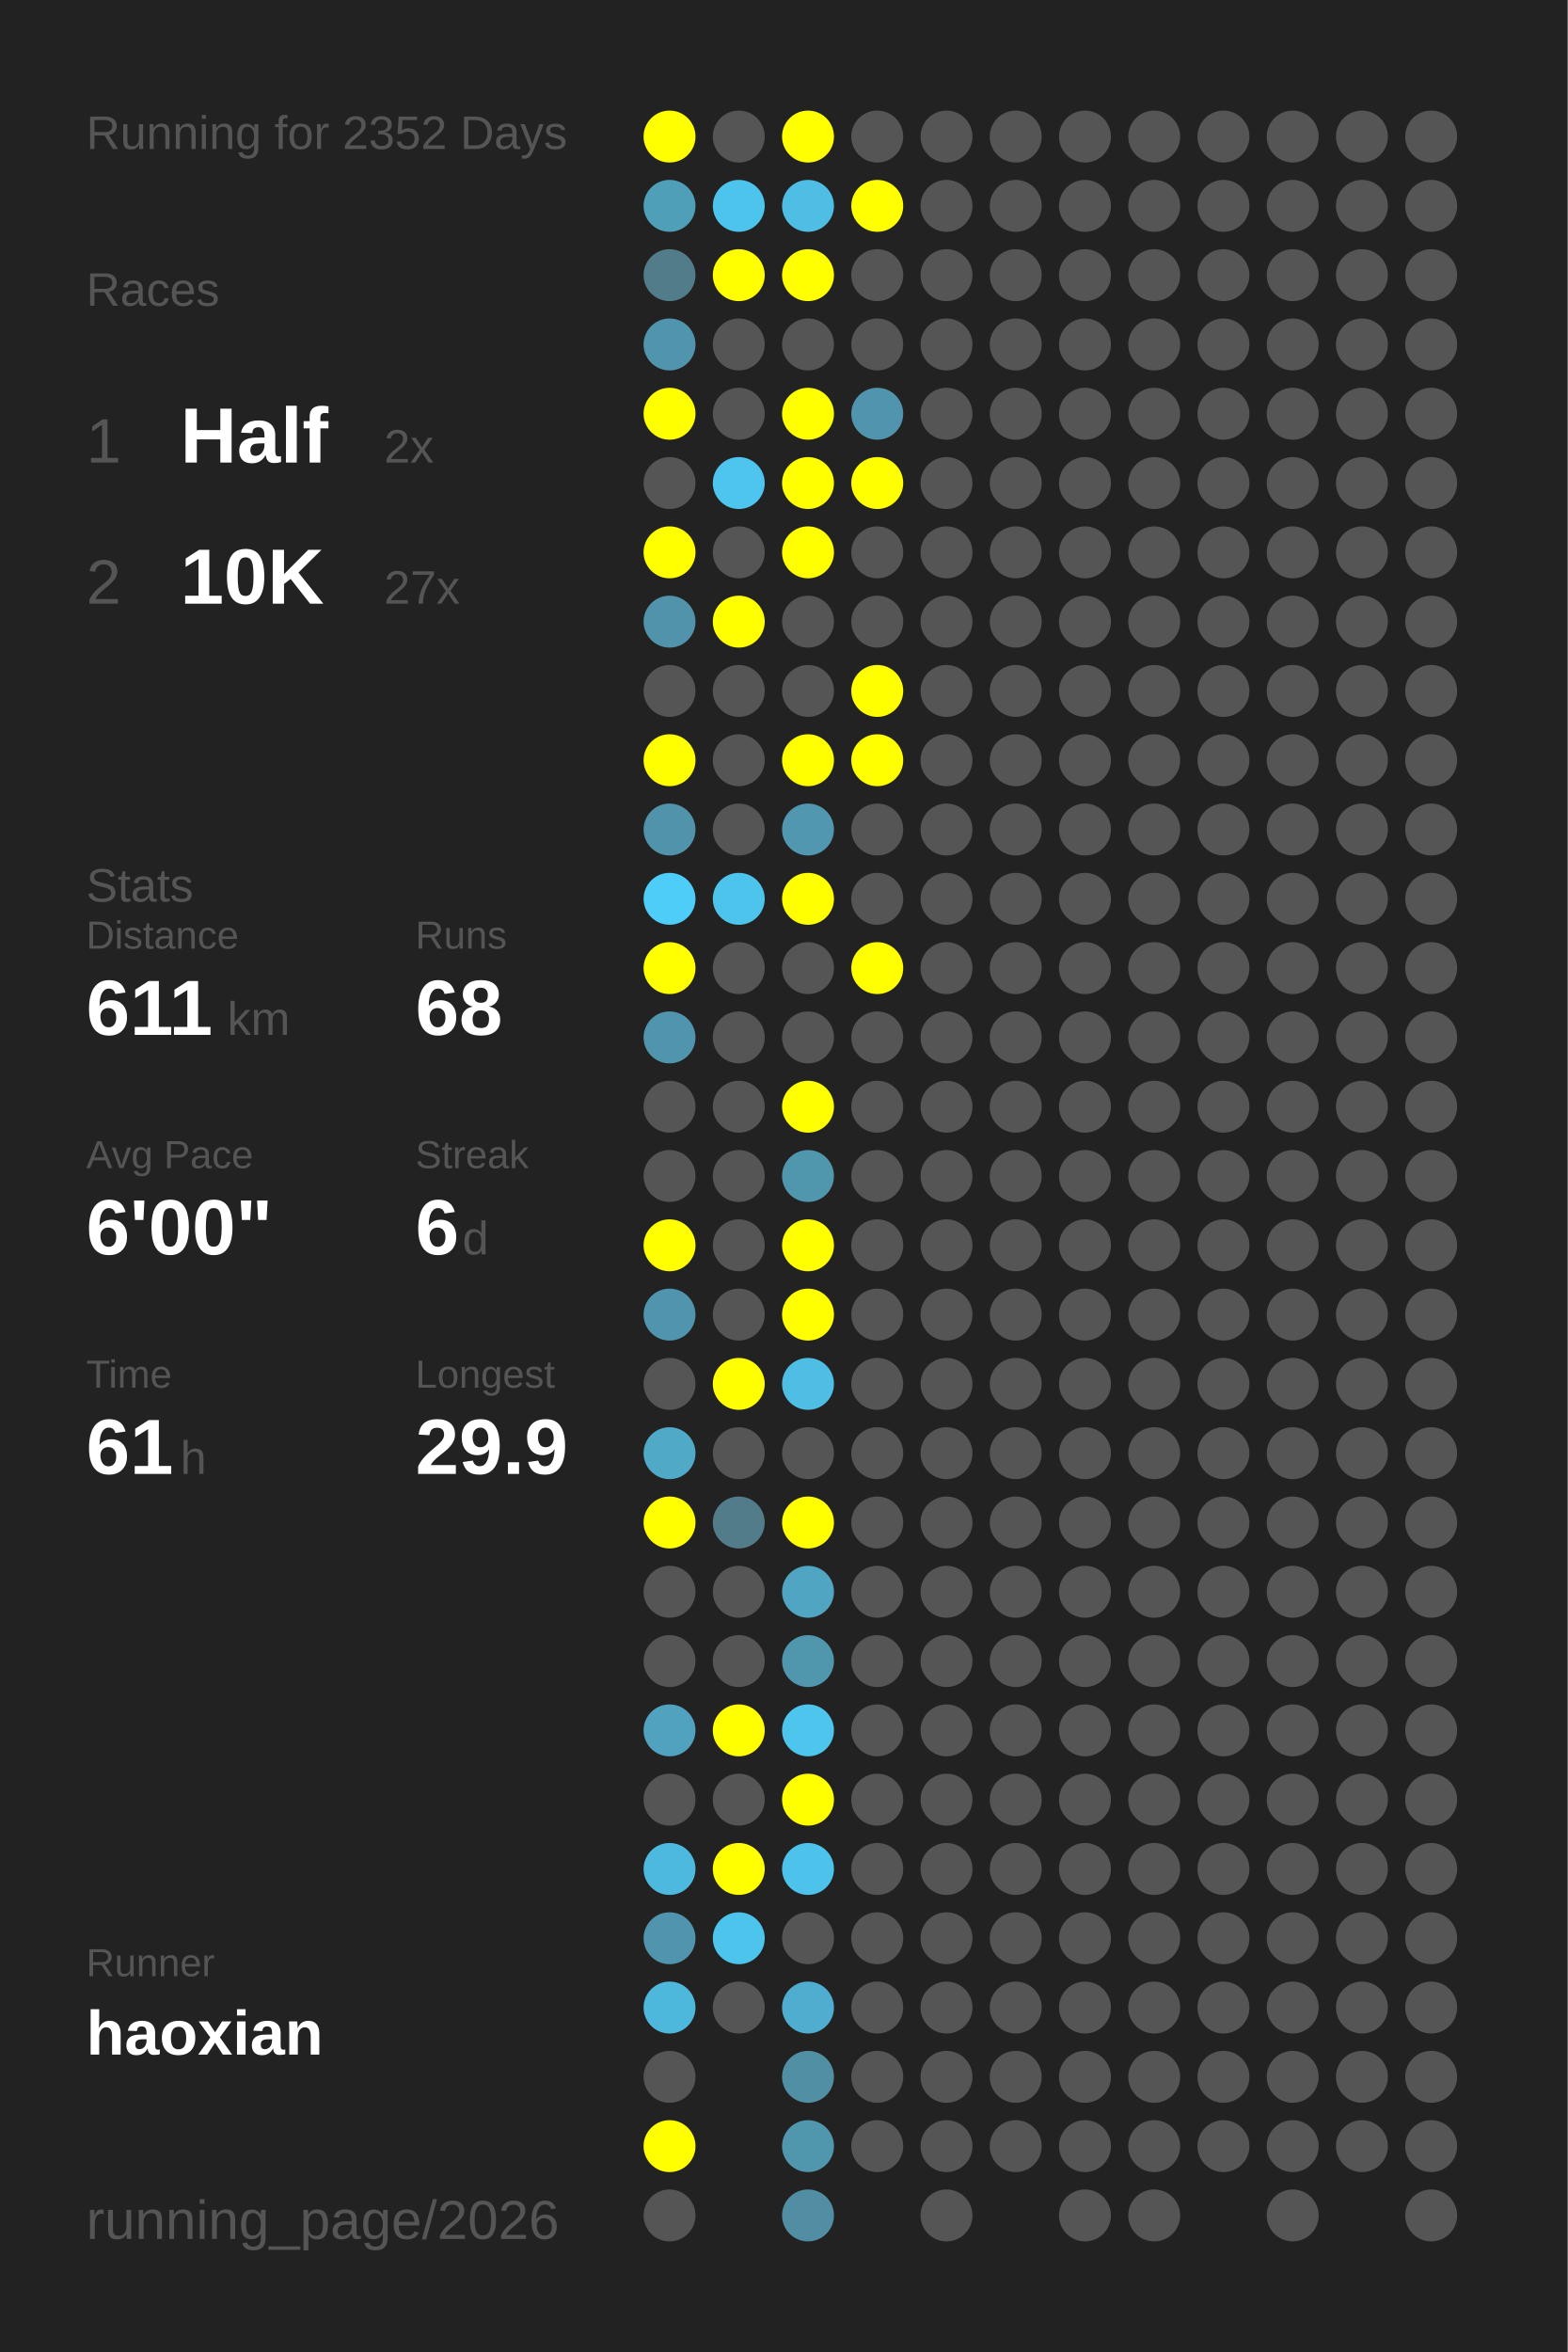
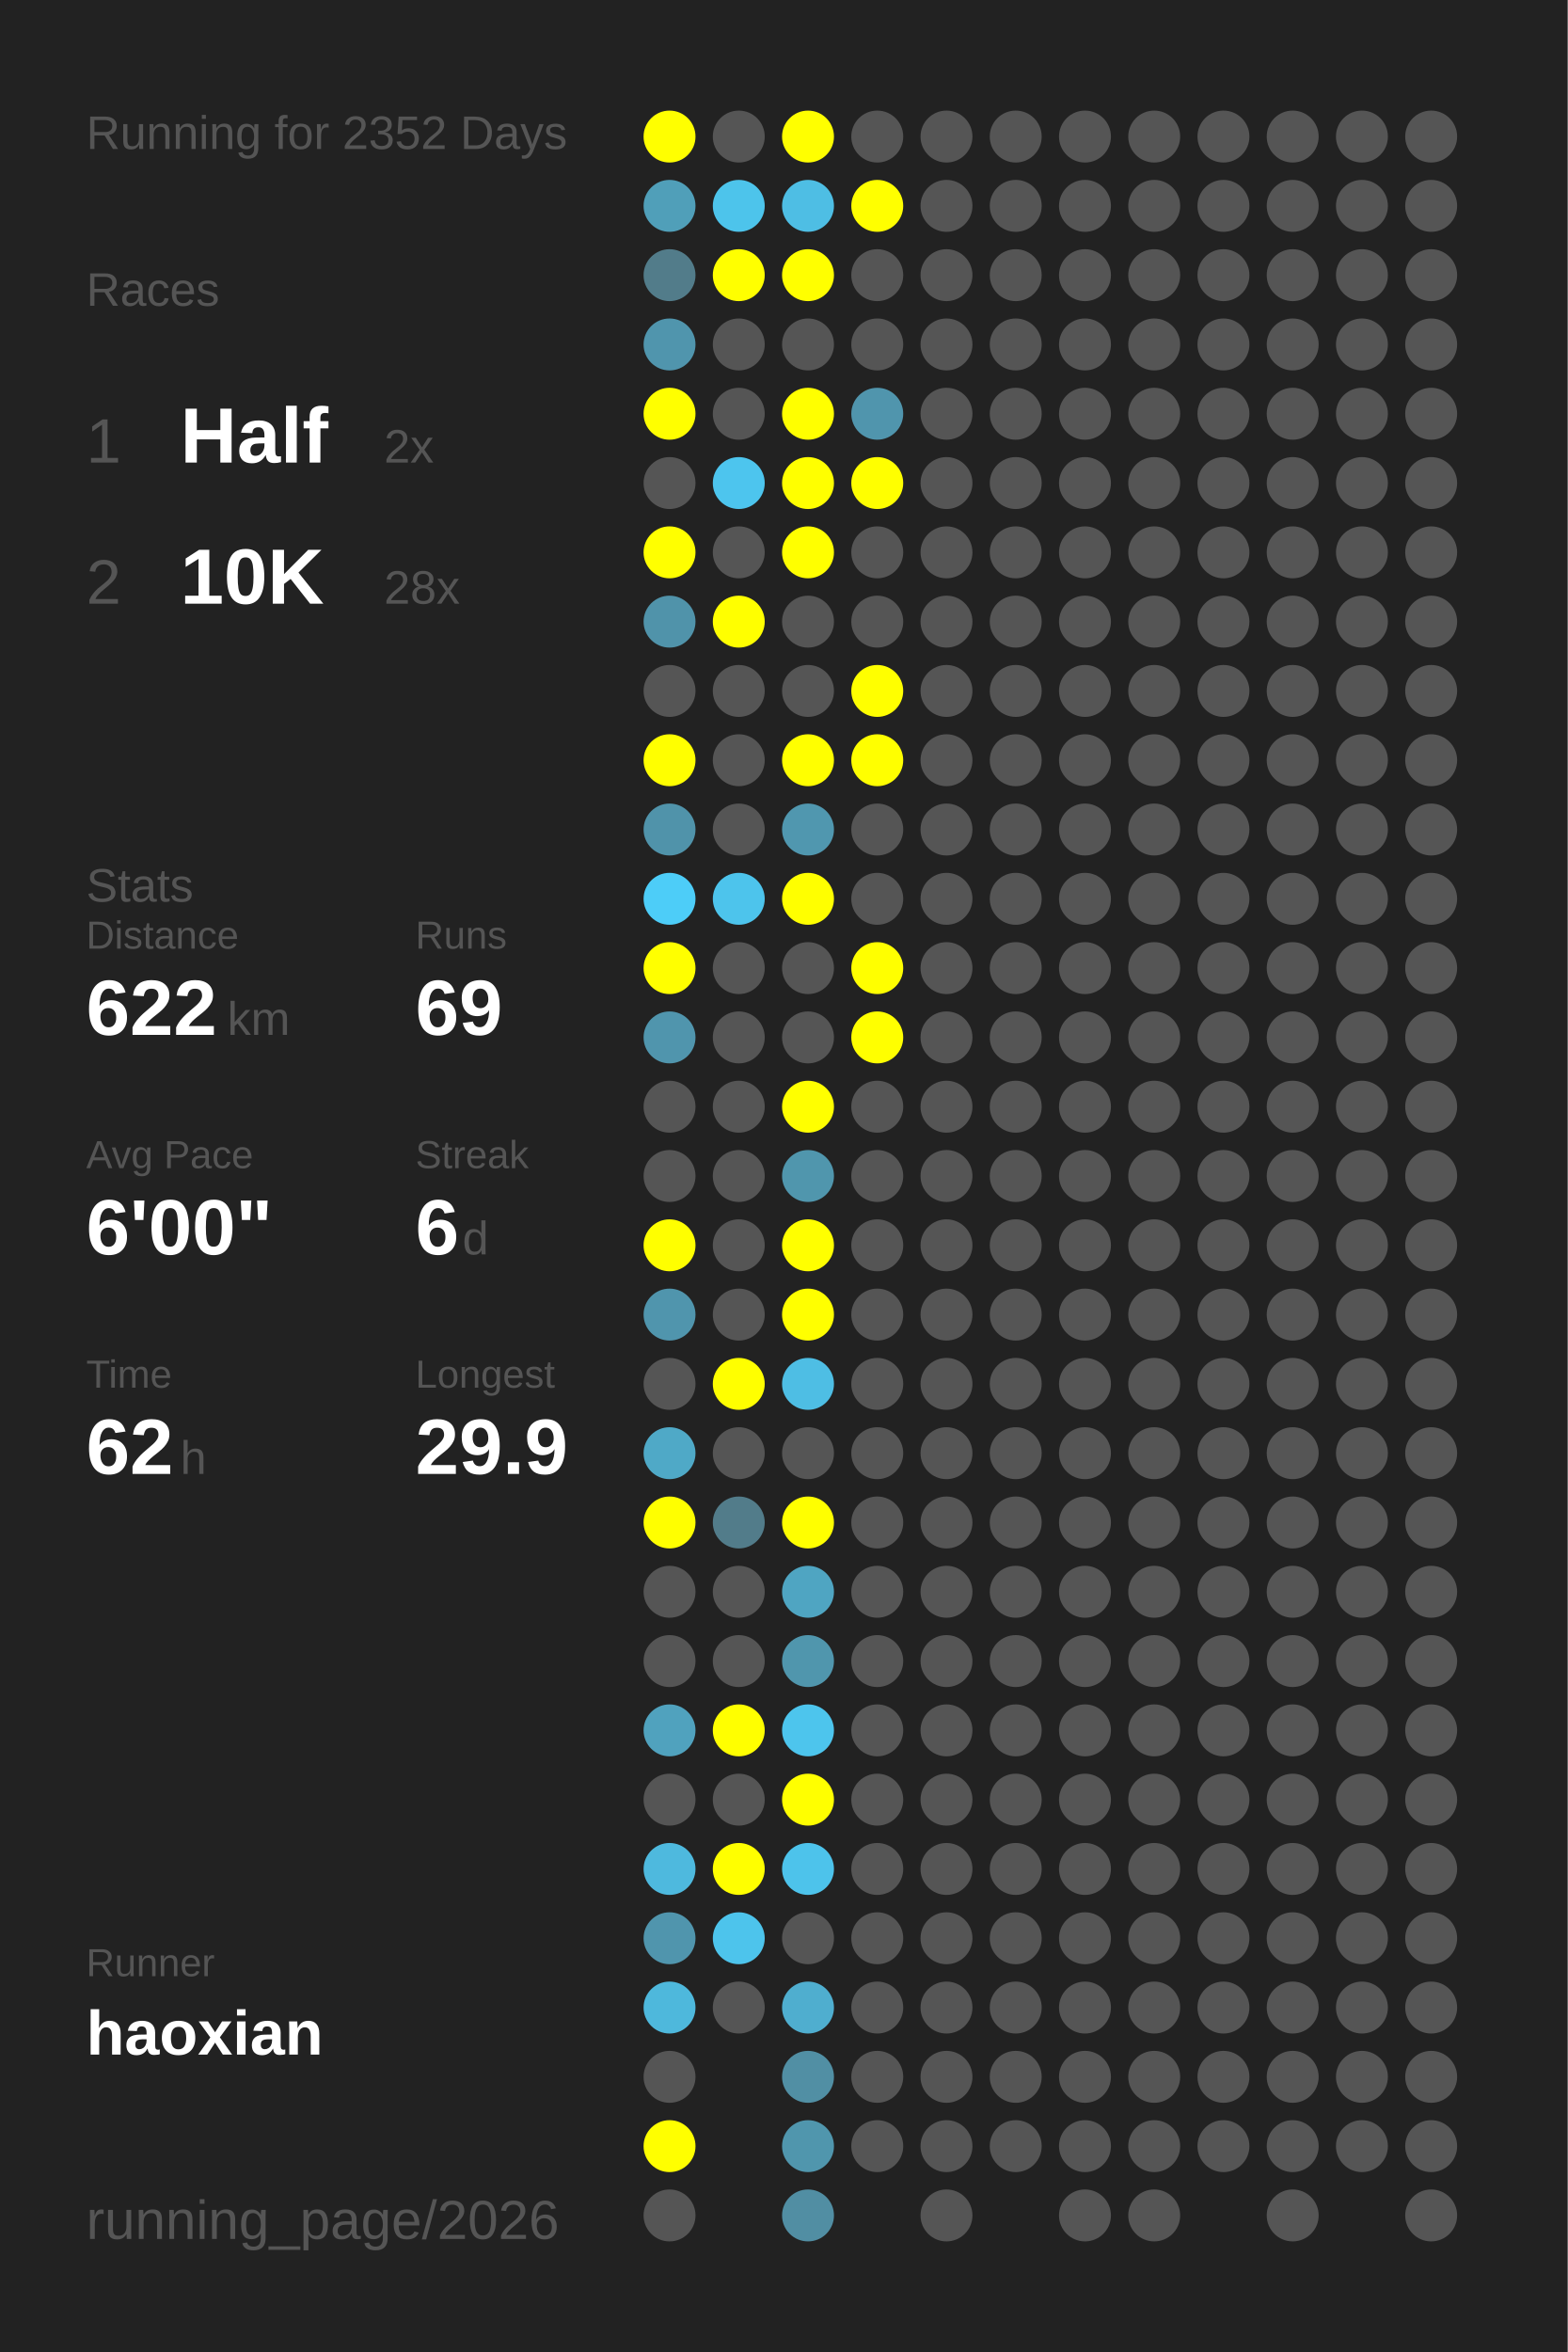
<svg xmlns="http://www.w3.org/2000/svg" baseProfile="full" height="300mm" version="1.1" viewBox="0,0,200,300" width="200mm">
  <defs />
  <rect fill="#222222" height="300" width="200" x="0" y="0" />
  <text fill="#555555" style="font-size:6px; font-family:Arial;" x="11" y="19">Running for 2352 Days</text>
  <text fill="#555555" style="font-size:6px; font-family:Arial;" x="11" y="39">Races</text>
  <text fill="#555555" style="font-size:8px; font-family:Arial;" x="11" y="59">1</text>
  <text fill="#FFFFFF" style="font-size:10px; font-family:Arial; font-weight:bold;" x="23" y="59">Half</text>
  <text fill="#555555" style="font-size:6px; font-family:Arial;" x="49" y="59">2x</text>
  <text fill="#555555" style="font-size:8px; font-family:Arial;" x="11" y="77">2</text>
  <text fill="#FFFFFF" style="font-size:10px; font-family:Arial; font-weight:bold;" x="23" y="77">10K</text>
-   <text fill="#555555" style="font-size:6px; font-family:Arial;" x="49" y="77">27x</text>
+   <text fill="#555555" style="font-size:6px; font-family:Arial;" x="49" y="77">28x</text>
  <text fill="#555555" style="font-size:6px; font-family:Arial;" x="11" y="115">Stats</text>
  <text fill="#555555" style="font-size:5px; font-family:Arial;" x="11" y="121">Distance</text>
-   <text fill="#FFFFFF" style="font-size:10px; font-family:Arial; font-weight:bold;" x="11" y="132">611</text>
+   <text fill="#FFFFFF" style="font-size:10px; font-family:Arial; font-weight:bold;" x="11" y="132">622</text>
  <text fill="#555555" style="font-size:6px; font-family:Arial;" x="29" y="132">km</text>
  <text fill="#555555" style="font-size:5px; font-family:Arial;" x="53" y="121">Runs</text>
-   <text fill="#FFFFFF" style="font-size:10px; font-family:Arial; font-weight:bold;" x="53" y="132">68</text>
+   <text fill="#FFFFFF" style="font-size:10px; font-family:Arial; font-weight:bold;" x="53" y="132">69</text>
  <text fill="#555555" style="font-size:5px; font-family:Arial;" x="11" y="149">Avg Pace</text>
  <text fill="#FFFFFF" style="font-size:10px; font-family:Arial; font-weight:bold;" x="11" y="160">6'00"</text>
  <text fill="#555555" style="font-size:5px; font-family:Arial;" x="53" y="149">Streak</text>
  <text fill="#FFFFFF" style="font-size:10px; font-family:Arial; font-weight:bold;" x="53" y="160">6</text>
  <text fill="#555555" style="font-size:6px; font-family:Arial;" x="59" y="160">d</text>
  <text fill="#555555" style="font-size:5px; font-family:Arial;" x="11" y="177">Time</text>
-   <text fill="#FFFFFF" style="font-size:10px; font-family:Arial; font-weight:bold;" x="11" y="188">61</text>
+   <text fill="#FFFFFF" style="font-size:10px; font-family:Arial; font-weight:bold;" x="11" y="188">62</text>
  <text fill="#555555" style="font-size:6px; font-family:Arial;" x="23" y="188">h</text>
  <text fill="#555555" style="font-size:5px; font-family:Arial;" x="53" y="177">Longest</text>
  <text fill="#FFFFFF" style="font-size:10px; font-family:Arial; font-weight:bold;" x="53" y="188">29.9</text>
  <text fill="#555555" style="font-size:5px; font-family:Arial;" x="11" y="252.065">Runner</text>
  <text fill="#FFFFFF" style="font-size:8px; font-family:Arial; font-weight:bold;" x="11" y="262.065">haoxian</text>
  <text fill="#555555" style="font-size:7px; font-family:Arial;" x="11" y="285.581">running_page/2026</text>
  <circle cx="85.417" cy="17.419" fill="#FFFF00" r="3.312" />
  <circle cx="85.417" cy="26.258" fill="#509fb9" r="3.312" />
  <circle cx="85.417" cy="35.097" fill="#527c8a" r="3.312" />
  <circle cx="85.417" cy="43.935" fill="#5095ad" r="3.312" />
  <circle cx="85.417" cy="52.774" fill="#FFFF00" r="3.312" />
  <circle cx="85.417" cy="61.613" fill="#555555" r="3.312" />
  <circle cx="85.417" cy="70.452" fill="#FFFF00" r="3.312" />
  <circle cx="85.417" cy="79.29" fill="#5093aa" r="3.312" />
  <circle cx="85.417" cy="88.129" fill="#555555" r="3.312" />
  <circle cx="85.417" cy="96.968" fill="#FFFF00" r="3.312" />
  <circle cx="85.417" cy="105.806" fill="#5093aa" r="3.312" />
  <circle cx="85.417" cy="114.645" fill="#4dcdf8" r="3.312" />
  <circle cx="85.417" cy="123.484" fill="#FFFF00" r="3.312" />
  <circle cx="85.417" cy="132.323" fill="#5095ad" r="3.312" />
  <circle cx="85.417" cy="141.161" fill="#555555" r="3.312" />
  <circle cx="85.417" cy="150" fill="#555555" r="3.312" />
  <circle cx="85.417" cy="158.839" fill="#FFFF00" r="3.312" />
  <circle cx="85.417" cy="167.677" fill="#5095ad" r="3.312" />
  <circle cx="85.417" cy="176.516" fill="#555555" r="3.312" />
  <circle cx="85.417" cy="185.355" fill="#4fa9c7" r="3.312" />
  <circle cx="85.417" cy="194.194" fill="#FFFF00" r="3.312" />
  <circle cx="85.417" cy="203.032" fill="#555555" r="3.312" />
  <circle cx="85.417" cy="211.871" fill="#555555" r="3.312" />
  <circle cx="85.417" cy="220.71" fill="#50a2be" r="3.312" />
  <circle cx="85.417" cy="229.548" fill="#555555" r="3.312" />
  <circle cx="85.417" cy="238.387" fill="#4eb9de" r="3.312" />
  <circle cx="85.417" cy="247.226" fill="#5095ad" r="3.312" />
  <circle cx="85.417" cy="256.065" fill="#4eb8dc" r="3.312" />
  <circle cx="85.417" cy="264.903" fill="#555555" r="3.312" />
  <circle cx="85.417" cy="273.742" fill="#FFFF00" r="3.312" />
  <circle cx="85.417" cy="282.581" fill="#555555" r="3.312" />
  <circle cx="94.25" cy="17.419" fill="#555555" r="3.312" />
  <circle cx="94.25" cy="26.258" fill="#4dc4eb" r="3.312" />
  <circle cx="94.25" cy="35.097" fill="#FFFF00" r="3.312" />
  <circle cx="94.25" cy="43.935" fill="#555555" r="3.312" />
  <circle cx="94.25" cy="52.774" fill="#555555" r="3.312" />
  <circle cx="94.25" cy="61.613" fill="#4dc5ee" r="3.312" />
  <circle cx="94.25" cy="70.452" fill="#555555" r="3.312" />
  <circle cx="94.25" cy="79.29" fill="#FFFF00" r="3.312" />
  <circle cx="94.25" cy="88.129" fill="#555555" r="3.312" />
  <circle cx="94.25" cy="96.968" fill="#555555" r="3.312" />
  <circle cx="94.25" cy="105.806" fill="#555555" r="3.312" />
  <circle cx="94.25" cy="114.645" fill="#4dc4ec" r="3.312" />
  <circle cx="94.25" cy="123.484" fill="#555555" r="3.312" />
  <circle cx="94.25" cy="132.323" fill="#555555" r="3.312" />
  <circle cx="94.25" cy="141.161" fill="#555555" r="3.312" />
  <circle cx="94.25" cy="150" fill="#555555" r="3.312" />
  <circle cx="94.25" cy="158.839" fill="#555555" r="3.312" />
  <circle cx="94.25" cy="167.677" fill="#555555" r="3.312" />
  <circle cx="94.25" cy="176.516" fill="#FFFF00" r="3.312" />
  <circle cx="94.25" cy="185.355" fill="#555555" r="3.312" />
  <circle cx="94.25" cy="194.194" fill="#527c8a" r="3.312" />
  <circle cx="94.25" cy="203.032" fill="#555555" r="3.312" />
  <circle cx="94.25" cy="211.871" fill="#555555" r="3.312" />
  <circle cx="94.25" cy="220.71" fill="#FFFF00" r="3.312" />
  <circle cx="94.25" cy="229.548" fill="#555555" r="3.312" />
  <circle cx="94.25" cy="238.387" fill="#FFFF00" r="3.312" />
  <circle cx="94.25" cy="247.226" fill="#4dc4ec" r="3.312" />
  <circle cx="94.25" cy="256.065" fill="#555555" r="3.312" />
  <circle cx="103.083" cy="17.419" fill="#FFFF00" r="3.312" />
  <circle cx="103.083" cy="26.258" fill="#4ebee4" r="3.312" />
  <circle cx="103.083" cy="35.097" fill="#FFFF00" r="3.312" />
  <circle cx="103.083" cy="43.935" fill="#555555" r="3.312" />
  <circle cx="103.083" cy="52.774" fill="#FFFF00" r="3.312" />
  <circle cx="103.083" cy="61.613" fill="#FFFF00" r="3.312" />
  <circle cx="103.083" cy="70.452" fill="#FFFF00" r="3.312" />
  <circle cx="103.083" cy="79.29" fill="#555555" r="3.312" />
  <circle cx="103.083" cy="88.129" fill="#555555" r="3.312" />
  <circle cx="103.083" cy="96.968" fill="#FFFF00" r="3.312" />
  <circle cx="103.083" cy="105.806" fill="#5097af" r="3.312" />
  <circle cx="103.083" cy="114.645" fill="#FFFF00" r="3.312" />
  <circle cx="103.083" cy="123.484" fill="#555555" r="3.312" />
  <circle cx="103.083" cy="132.323" fill="#555555" r="3.312" />
  <circle cx="103.083" cy="141.161" fill="#FFFF00" r="3.312" />
  <circle cx="103.083" cy="150" fill="#5096ad" r="3.312" />
  <circle cx="103.083" cy="158.839" fill="#FFFF00" r="3.312" />
  <circle cx="103.083" cy="167.677" fill="#FFFF00" r="3.312" />
  <circle cx="103.083" cy="176.516" fill="#4ebee4" r="3.312" />
  <circle cx="103.083" cy="185.355" fill="#555555" r="3.312" />
  <circle cx="103.083" cy="194.194" fill="#FFFF00" r="3.312" />
  <circle cx="103.083" cy="203.032" fill="#4fa5c2" r="3.312" />
  <circle cx="103.083" cy="211.871" fill="#5096ad" r="3.312" />
  <circle cx="103.083" cy="220.71" fill="#4dc5ed" r="3.312" />
  <circle cx="103.083" cy="229.548" fill="#FFFF00" r="3.312" />
  <circle cx="103.083" cy="238.387" fill="#4dc3eb" r="3.312" />
  <circle cx="103.083" cy="247.226" fill="#555555" r="3.312" />
  <circle cx="103.083" cy="256.065" fill="#4faecf" r="3.312" />
  <circle cx="103.083" cy="264.903" fill="#518fa4" r="3.312" />
  <circle cx="103.083" cy="273.742" fill="#5096ad" r="3.312" />
  <circle cx="103.083" cy="282.581" fill="#518ea3" r="3.312" />
  <circle cx="111.917" cy="17.419" fill="#555555" r="3.312" />
  <circle cx="111.917" cy="26.258" fill="#FFFF00" r="3.312" />
  <circle cx="111.917" cy="35.097" fill="#555555" r="3.312" />
  <circle cx="111.917" cy="43.935" fill="#555555" r="3.312" />
  <circle cx="111.917" cy="52.774" fill="#5095ad" r="3.312" />
  <circle cx="111.917" cy="61.613" fill="#FFFF00" r="3.312" />
  <circle cx="111.917" cy="70.452" fill="#555555" r="3.312" />
  <circle cx="111.917" cy="79.29" fill="#555555" r="3.312" />
  <circle cx="111.917" cy="88.129" fill="#FFFF00" r="3.312" />
  <circle cx="111.917" cy="96.968" fill="#FFFF00" r="3.312" />
  <circle cx="111.917" cy="105.806" fill="#555555" r="3.312" />
  <circle cx="111.917" cy="114.645" fill="#555555" r="3.312" />
  <circle cx="111.917" cy="123.484" fill="#FFFF00" r="3.312" />
-   <circle cx="111.917" cy="132.323" fill="#555555" r="3.312" />
+   <circle cx="111.917" cy="132.323" fill="#FFFF00" r="3.312" />
  <circle cx="111.917" cy="141.161" fill="#555555" r="3.312" />
  <circle cx="111.917" cy="150" fill="#555555" r="3.312" />
  <circle cx="111.917" cy="158.839" fill="#555555" r="3.312" />
  <circle cx="111.917" cy="167.677" fill="#555555" r="3.312" />
  <circle cx="111.917" cy="176.516" fill="#555555" r="3.312" />
  <circle cx="111.917" cy="185.355" fill="#555555" r="3.312" />
  <circle cx="111.917" cy="194.194" fill="#555555" r="3.312" />
  <circle cx="111.917" cy="203.032" fill="#555555" r="3.312" />
  <circle cx="111.917" cy="211.871" fill="#555555" r="3.312" />
  <circle cx="111.917" cy="220.71" fill="#555555" r="3.312" />
  <circle cx="111.917" cy="229.548" fill="#555555" r="3.312" />
  <circle cx="111.917" cy="238.387" fill="#555555" r="3.312" />
  <circle cx="111.917" cy="247.226" fill="#555555" r="3.312" />
  <circle cx="111.917" cy="256.065" fill="#555555" r="3.312" />
  <circle cx="111.917" cy="264.903" fill="#555555" r="3.312" />
  <circle cx="111.917" cy="273.742" fill="#555555" r="3.312" />
  <circle cx="120.75" cy="17.419" fill="#555555" r="3.312" />
  <circle cx="120.75" cy="26.258" fill="#555555" r="3.312" />
  <circle cx="120.75" cy="35.097" fill="#555555" r="3.312" />
  <circle cx="120.75" cy="43.935" fill="#555555" r="3.312" />
  <circle cx="120.75" cy="52.774" fill="#555555" r="3.312" />
  <circle cx="120.75" cy="61.613" fill="#555555" r="3.312" />
  <circle cx="120.75" cy="70.452" fill="#555555" r="3.312" />
  <circle cx="120.75" cy="79.29" fill="#555555" r="3.312" />
  <circle cx="120.75" cy="88.129" fill="#555555" r="3.312" />
  <circle cx="120.75" cy="96.968" fill="#555555" r="3.312" />
  <circle cx="120.75" cy="105.806" fill="#555555" r="3.312" />
  <circle cx="120.75" cy="114.645" fill="#555555" r="3.312" />
  <circle cx="120.75" cy="123.484" fill="#555555" r="3.312" />
  <circle cx="120.75" cy="132.323" fill="#555555" r="3.312" />
  <circle cx="120.75" cy="141.161" fill="#555555" r="3.312" />
  <circle cx="120.75" cy="150" fill="#555555" r="3.312" />
  <circle cx="120.75" cy="158.839" fill="#555555" r="3.312" />
  <circle cx="120.75" cy="167.677" fill="#555555" r="3.312" />
  <circle cx="120.75" cy="176.516" fill="#555555" r="3.312" />
  <circle cx="120.75" cy="185.355" fill="#555555" r="3.312" />
  <circle cx="120.75" cy="194.194" fill="#555555" r="3.312" />
  <circle cx="120.75" cy="203.032" fill="#555555" r="3.312" />
  <circle cx="120.75" cy="211.871" fill="#555555" r="3.312" />
  <circle cx="120.75" cy="220.71" fill="#555555" r="3.312" />
  <circle cx="120.75" cy="229.548" fill="#555555" r="3.312" />
  <circle cx="120.75" cy="238.387" fill="#555555" r="3.312" />
  <circle cx="120.75" cy="247.226" fill="#555555" r="3.312" />
  <circle cx="120.75" cy="256.065" fill="#555555" r="3.312" />
  <circle cx="120.75" cy="264.903" fill="#555555" r="3.312" />
  <circle cx="120.75" cy="273.742" fill="#555555" r="3.312" />
  <circle cx="120.75" cy="282.581" fill="#555555" r="3.312" />
  <circle cx="129.583" cy="17.419" fill="#555555" r="3.312" />
  <circle cx="129.583" cy="26.258" fill="#555555" r="3.312" />
  <circle cx="129.583" cy="35.097" fill="#555555" r="3.312" />
  <circle cx="129.583" cy="43.935" fill="#555555" r="3.312" />
  <circle cx="129.583" cy="52.774" fill="#555555" r="3.312" />
  <circle cx="129.583" cy="61.613" fill="#555555" r="3.312" />
  <circle cx="129.583" cy="70.452" fill="#555555" r="3.312" />
  <circle cx="129.583" cy="79.29" fill="#555555" r="3.312" />
  <circle cx="129.583" cy="88.129" fill="#555555" r="3.312" />
  <circle cx="129.583" cy="96.968" fill="#555555" r="3.312" />
  <circle cx="129.583" cy="105.806" fill="#555555" r="3.312" />
  <circle cx="129.583" cy="114.645" fill="#555555" r="3.312" />
  <circle cx="129.583" cy="123.484" fill="#555555" r="3.312" />
  <circle cx="129.583" cy="132.323" fill="#555555" r="3.312" />
  <circle cx="129.583" cy="141.161" fill="#555555" r="3.312" />
  <circle cx="129.583" cy="150" fill="#555555" r="3.312" />
  <circle cx="129.583" cy="158.839" fill="#555555" r="3.312" />
  <circle cx="129.583" cy="167.677" fill="#555555" r="3.312" />
  <circle cx="129.583" cy="176.516" fill="#555555" r="3.312" />
  <circle cx="129.583" cy="185.355" fill="#555555" r="3.312" />
  <circle cx="129.583" cy="194.194" fill="#555555" r="3.312" />
  <circle cx="129.583" cy="203.032" fill="#555555" r="3.312" />
  <circle cx="129.583" cy="211.871" fill="#555555" r="3.312" />
  <circle cx="129.583" cy="220.71" fill="#555555" r="3.312" />
  <circle cx="129.583" cy="229.548" fill="#555555" r="3.312" />
  <circle cx="129.583" cy="238.387" fill="#555555" r="3.312" />
  <circle cx="129.583" cy="247.226" fill="#555555" r="3.312" />
  <circle cx="129.583" cy="256.065" fill="#555555" r="3.312" />
  <circle cx="129.583" cy="264.903" fill="#555555" r="3.312" />
  <circle cx="129.583" cy="273.742" fill="#555555" r="3.312" />
  <circle cx="138.417" cy="17.419" fill="#555555" r="3.312" />
  <circle cx="138.417" cy="26.258" fill="#555555" r="3.312" />
  <circle cx="138.417" cy="35.097" fill="#555555" r="3.312" />
  <circle cx="138.417" cy="43.935" fill="#555555" r="3.312" />
  <circle cx="138.417" cy="52.774" fill="#555555" r="3.312" />
  <circle cx="138.417" cy="61.613" fill="#555555" r="3.312" />
  <circle cx="138.417" cy="70.452" fill="#555555" r="3.312" />
  <circle cx="138.417" cy="79.29" fill="#555555" r="3.312" />
  <circle cx="138.417" cy="88.129" fill="#555555" r="3.312" />
  <circle cx="138.417" cy="96.968" fill="#555555" r="3.312" />
  <circle cx="138.417" cy="105.806" fill="#555555" r="3.312" />
  <circle cx="138.417" cy="114.645" fill="#555555" r="3.312" />
  <circle cx="138.417" cy="123.484" fill="#555555" r="3.312" />
  <circle cx="138.417" cy="132.323" fill="#555555" r="3.312" />
  <circle cx="138.417" cy="141.161" fill="#555555" r="3.312" />
  <circle cx="138.417" cy="150" fill="#555555" r="3.312" />
  <circle cx="138.417" cy="158.839" fill="#555555" r="3.312" />
  <circle cx="138.417" cy="167.677" fill="#555555" r="3.312" />
  <circle cx="138.417" cy="176.516" fill="#555555" r="3.312" />
  <circle cx="138.417" cy="185.355" fill="#555555" r="3.312" />
  <circle cx="138.417" cy="194.194" fill="#555555" r="3.312" />
  <circle cx="138.417" cy="203.032" fill="#555555" r="3.312" />
  <circle cx="138.417" cy="211.871" fill="#555555" r="3.312" />
  <circle cx="138.417" cy="220.71" fill="#555555" r="3.312" />
  <circle cx="138.417" cy="229.548" fill="#555555" r="3.312" />
  <circle cx="138.417" cy="238.387" fill="#555555" r="3.312" />
  <circle cx="138.417" cy="247.226" fill="#555555" r="3.312" />
  <circle cx="138.417" cy="256.065" fill="#555555" r="3.312" />
  <circle cx="138.417" cy="264.903" fill="#555555" r="3.312" />
  <circle cx="138.417" cy="273.742" fill="#555555" r="3.312" />
  <circle cx="138.417" cy="282.581" fill="#555555" r="3.312" />
  <circle cx="147.25" cy="17.419" fill="#555555" r="3.312" />
  <circle cx="147.25" cy="26.258" fill="#555555" r="3.312" />
  <circle cx="147.25" cy="35.097" fill="#555555" r="3.312" />
  <circle cx="147.25" cy="43.935" fill="#555555" r="3.312" />
  <circle cx="147.25" cy="52.774" fill="#555555" r="3.312" />
  <circle cx="147.25" cy="61.613" fill="#555555" r="3.312" />
  <circle cx="147.25" cy="70.452" fill="#555555" r="3.312" />
  <circle cx="147.25" cy="79.29" fill="#555555" r="3.312" />
  <circle cx="147.25" cy="88.129" fill="#555555" r="3.312" />
  <circle cx="147.25" cy="96.968" fill="#555555" r="3.312" />
  <circle cx="147.25" cy="105.806" fill="#555555" r="3.312" />
  <circle cx="147.25" cy="114.645" fill="#555555" r="3.312" />
  <circle cx="147.25" cy="123.484" fill="#555555" r="3.312" />
  <circle cx="147.25" cy="132.323" fill="#555555" r="3.312" />
  <circle cx="147.25" cy="141.161" fill="#555555" r="3.312" />
  <circle cx="147.25" cy="150" fill="#555555" r="3.312" />
  <circle cx="147.25" cy="158.839" fill="#555555" r="3.312" />
  <circle cx="147.25" cy="167.677" fill="#555555" r="3.312" />
  <circle cx="147.25" cy="176.516" fill="#555555" r="3.312" />
  <circle cx="147.25" cy="185.355" fill="#555555" r="3.312" />
  <circle cx="147.25" cy="194.194" fill="#555555" r="3.312" />
  <circle cx="147.25" cy="203.032" fill="#555555" r="3.312" />
  <circle cx="147.25" cy="211.871" fill="#555555" r="3.312" />
  <circle cx="147.25" cy="220.71" fill="#555555" r="3.312" />
  <circle cx="147.25" cy="229.548" fill="#555555" r="3.312" />
  <circle cx="147.25" cy="238.387" fill="#555555" r="3.312" />
  <circle cx="147.25" cy="247.226" fill="#555555" r="3.312" />
  <circle cx="147.25" cy="256.065" fill="#555555" r="3.312" />
  <circle cx="147.25" cy="264.903" fill="#555555" r="3.312" />
  <circle cx="147.25" cy="273.742" fill="#555555" r="3.312" />
  <circle cx="147.25" cy="282.581" fill="#555555" r="3.312" />
  <circle cx="156.083" cy="17.419" fill="#555555" r="3.312" />
  <circle cx="156.083" cy="26.258" fill="#555555" r="3.312" />
  <circle cx="156.083" cy="35.097" fill="#555555" r="3.312" />
  <circle cx="156.083" cy="43.935" fill="#555555" r="3.312" />
  <circle cx="156.083" cy="52.774" fill="#555555" r="3.312" />
  <circle cx="156.083" cy="61.613" fill="#555555" r="3.312" />
  <circle cx="156.083" cy="70.452" fill="#555555" r="3.312" />
  <circle cx="156.083" cy="79.29" fill="#555555" r="3.312" />
  <circle cx="156.083" cy="88.129" fill="#555555" r="3.312" />
  <circle cx="156.083" cy="96.968" fill="#555555" r="3.312" />
  <circle cx="156.083" cy="105.806" fill="#555555" r="3.312" />
  <circle cx="156.083" cy="114.645" fill="#555555" r="3.312" />
  <circle cx="156.083" cy="123.484" fill="#555555" r="3.312" />
  <circle cx="156.083" cy="132.323" fill="#555555" r="3.312" />
  <circle cx="156.083" cy="141.161" fill="#555555" r="3.312" />
  <circle cx="156.083" cy="150" fill="#555555" r="3.312" />
  <circle cx="156.083" cy="158.839" fill="#555555" r="3.312" />
  <circle cx="156.083" cy="167.677" fill="#555555" r="3.312" />
  <circle cx="156.083" cy="176.516" fill="#555555" r="3.312" />
  <circle cx="156.083" cy="185.355" fill="#555555" r="3.312" />
  <circle cx="156.083" cy="194.194" fill="#555555" r="3.312" />
  <circle cx="156.083" cy="203.032" fill="#555555" r="3.312" />
  <circle cx="156.083" cy="211.871" fill="#555555" r="3.312" />
  <circle cx="156.083" cy="220.71" fill="#555555" r="3.312" />
  <circle cx="156.083" cy="229.548" fill="#555555" r="3.312" />
  <circle cx="156.083" cy="238.387" fill="#555555" r="3.312" />
  <circle cx="156.083" cy="247.226" fill="#555555" r="3.312" />
  <circle cx="156.083" cy="256.065" fill="#555555" r="3.312" />
  <circle cx="156.083" cy="264.903" fill="#555555" r="3.312" />
  <circle cx="156.083" cy="273.742" fill="#555555" r="3.312" />
  <circle cx="164.917" cy="17.419" fill="#555555" r="3.312" />
  <circle cx="164.917" cy="26.258" fill="#555555" r="3.312" />
  <circle cx="164.917" cy="35.097" fill="#555555" r="3.312" />
  <circle cx="164.917" cy="43.935" fill="#555555" r="3.312" />
  <circle cx="164.917" cy="52.774" fill="#555555" r="3.312" />
  <circle cx="164.917" cy="61.613" fill="#555555" r="3.312" />
  <circle cx="164.917" cy="70.452" fill="#555555" r="3.312" />
  <circle cx="164.917" cy="79.29" fill="#555555" r="3.312" />
  <circle cx="164.917" cy="88.129" fill="#555555" r="3.312" />
  <circle cx="164.917" cy="96.968" fill="#555555" r="3.312" />
  <circle cx="164.917" cy="105.806" fill="#555555" r="3.312" />
  <circle cx="164.917" cy="114.645" fill="#555555" r="3.312" />
  <circle cx="164.917" cy="123.484" fill="#555555" r="3.312" />
  <circle cx="164.917" cy="132.323" fill="#555555" r="3.312" />
  <circle cx="164.917" cy="141.161" fill="#555555" r="3.312" />
  <circle cx="164.917" cy="150" fill="#555555" r="3.312" />
  <circle cx="164.917" cy="158.839" fill="#555555" r="3.312" />
  <circle cx="164.917" cy="167.677" fill="#555555" r="3.312" />
  <circle cx="164.917" cy="176.516" fill="#555555" r="3.312" />
  <circle cx="164.917" cy="185.355" fill="#555555" r="3.312" />
  <circle cx="164.917" cy="194.194" fill="#555555" r="3.312" />
  <circle cx="164.917" cy="203.032" fill="#555555" r="3.312" />
  <circle cx="164.917" cy="211.871" fill="#555555" r="3.312" />
  <circle cx="164.917" cy="220.71" fill="#555555" r="3.312" />
  <circle cx="164.917" cy="229.548" fill="#555555" r="3.312" />
  <circle cx="164.917" cy="238.387" fill="#555555" r="3.312" />
  <circle cx="164.917" cy="247.226" fill="#555555" r="3.312" />
  <circle cx="164.917" cy="256.065" fill="#555555" r="3.312" />
  <circle cx="164.917" cy="264.903" fill="#555555" r="3.312" />
  <circle cx="164.917" cy="273.742" fill="#555555" r="3.312" />
  <circle cx="164.917" cy="282.581" fill="#555555" r="3.312" />
  <circle cx="173.75" cy="17.419" fill="#555555" r="3.312" />
  <circle cx="173.75" cy="26.258" fill="#555555" r="3.312" />
  <circle cx="173.75" cy="35.097" fill="#555555" r="3.312" />
  <circle cx="173.75" cy="43.935" fill="#555555" r="3.312" />
  <circle cx="173.75" cy="52.774" fill="#555555" r="3.312" />
  <circle cx="173.75" cy="61.613" fill="#555555" r="3.312" />
  <circle cx="173.75" cy="70.452" fill="#555555" r="3.312" />
  <circle cx="173.75" cy="79.29" fill="#555555" r="3.312" />
  <circle cx="173.75" cy="88.129" fill="#555555" r="3.312" />
  <circle cx="173.75" cy="96.968" fill="#555555" r="3.312" />
  <circle cx="173.75" cy="105.806" fill="#555555" r="3.312" />
  <circle cx="173.75" cy="114.645" fill="#555555" r="3.312" />
  <circle cx="173.75" cy="123.484" fill="#555555" r="3.312" />
  <circle cx="173.75" cy="132.323" fill="#555555" r="3.312" />
  <circle cx="173.75" cy="141.161" fill="#555555" r="3.312" />
  <circle cx="173.75" cy="150" fill="#555555" r="3.312" />
  <circle cx="173.75" cy="158.839" fill="#555555" r="3.312" />
  <circle cx="173.75" cy="167.677" fill="#555555" r="3.312" />
  <circle cx="173.75" cy="176.516" fill="#555555" r="3.312" />
  <circle cx="173.75" cy="185.355" fill="#555555" r="3.312" />
  <circle cx="173.75" cy="194.194" fill="#555555" r="3.312" />
  <circle cx="173.75" cy="203.032" fill="#555555" r="3.312" />
  <circle cx="173.75" cy="211.871" fill="#555555" r="3.312" />
  <circle cx="173.75" cy="220.71" fill="#555555" r="3.312" />
  <circle cx="173.75" cy="229.548" fill="#555555" r="3.312" />
  <circle cx="173.75" cy="238.387" fill="#555555" r="3.312" />
  <circle cx="173.75" cy="247.226" fill="#555555" r="3.312" />
  <circle cx="173.75" cy="256.065" fill="#555555" r="3.312" />
  <circle cx="173.75" cy="264.903" fill="#555555" r="3.312" />
  <circle cx="173.75" cy="273.742" fill="#555555" r="3.312" />
  <circle cx="182.583" cy="17.419" fill="#555555" r="3.312" />
  <circle cx="182.583" cy="26.258" fill="#555555" r="3.312" />
  <circle cx="182.583" cy="35.097" fill="#555555" r="3.312" />
  <circle cx="182.583" cy="43.935" fill="#555555" r="3.312" />
  <circle cx="182.583" cy="52.774" fill="#555555" r="3.312" />
  <circle cx="182.583" cy="61.613" fill="#555555" r="3.312" />
  <circle cx="182.583" cy="70.452" fill="#555555" r="3.312" />
  <circle cx="182.583" cy="79.29" fill="#555555" r="3.312" />
  <circle cx="182.583" cy="88.129" fill="#555555" r="3.312" />
  <circle cx="182.583" cy="96.968" fill="#555555" r="3.312" />
  <circle cx="182.583" cy="105.806" fill="#555555" r="3.312" />
  <circle cx="182.583" cy="114.645" fill="#555555" r="3.312" />
  <circle cx="182.583" cy="123.484" fill="#555555" r="3.312" />
  <circle cx="182.583" cy="132.323" fill="#555555" r="3.312" />
  <circle cx="182.583" cy="141.161" fill="#555555" r="3.312" />
  <circle cx="182.583" cy="150" fill="#555555" r="3.312" />
  <circle cx="182.583" cy="158.839" fill="#555555" r="3.312" />
  <circle cx="182.583" cy="167.677" fill="#555555" r="3.312" />
  <circle cx="182.583" cy="176.516" fill="#555555" r="3.312" />
  <circle cx="182.583" cy="185.355" fill="#555555" r="3.312" />
  <circle cx="182.583" cy="194.194" fill="#555555" r="3.312" />
  <circle cx="182.583" cy="203.032" fill="#555555" r="3.312" />
  <circle cx="182.583" cy="211.871" fill="#555555" r="3.312" />
  <circle cx="182.583" cy="220.71" fill="#555555" r="3.312" />
  <circle cx="182.583" cy="229.548" fill="#555555" r="3.312" />
  <circle cx="182.583" cy="238.387" fill="#555555" r="3.312" />
  <circle cx="182.583" cy="247.226" fill="#555555" r="3.312" />
  <circle cx="182.583" cy="256.065" fill="#555555" r="3.312" />
  <circle cx="182.583" cy="264.903" fill="#555555" r="3.312" />
  <circle cx="182.583" cy="273.742" fill="#555555" r="3.312" />
  <circle cx="182.583" cy="282.581" fill="#555555" r="3.312" />
</svg>
